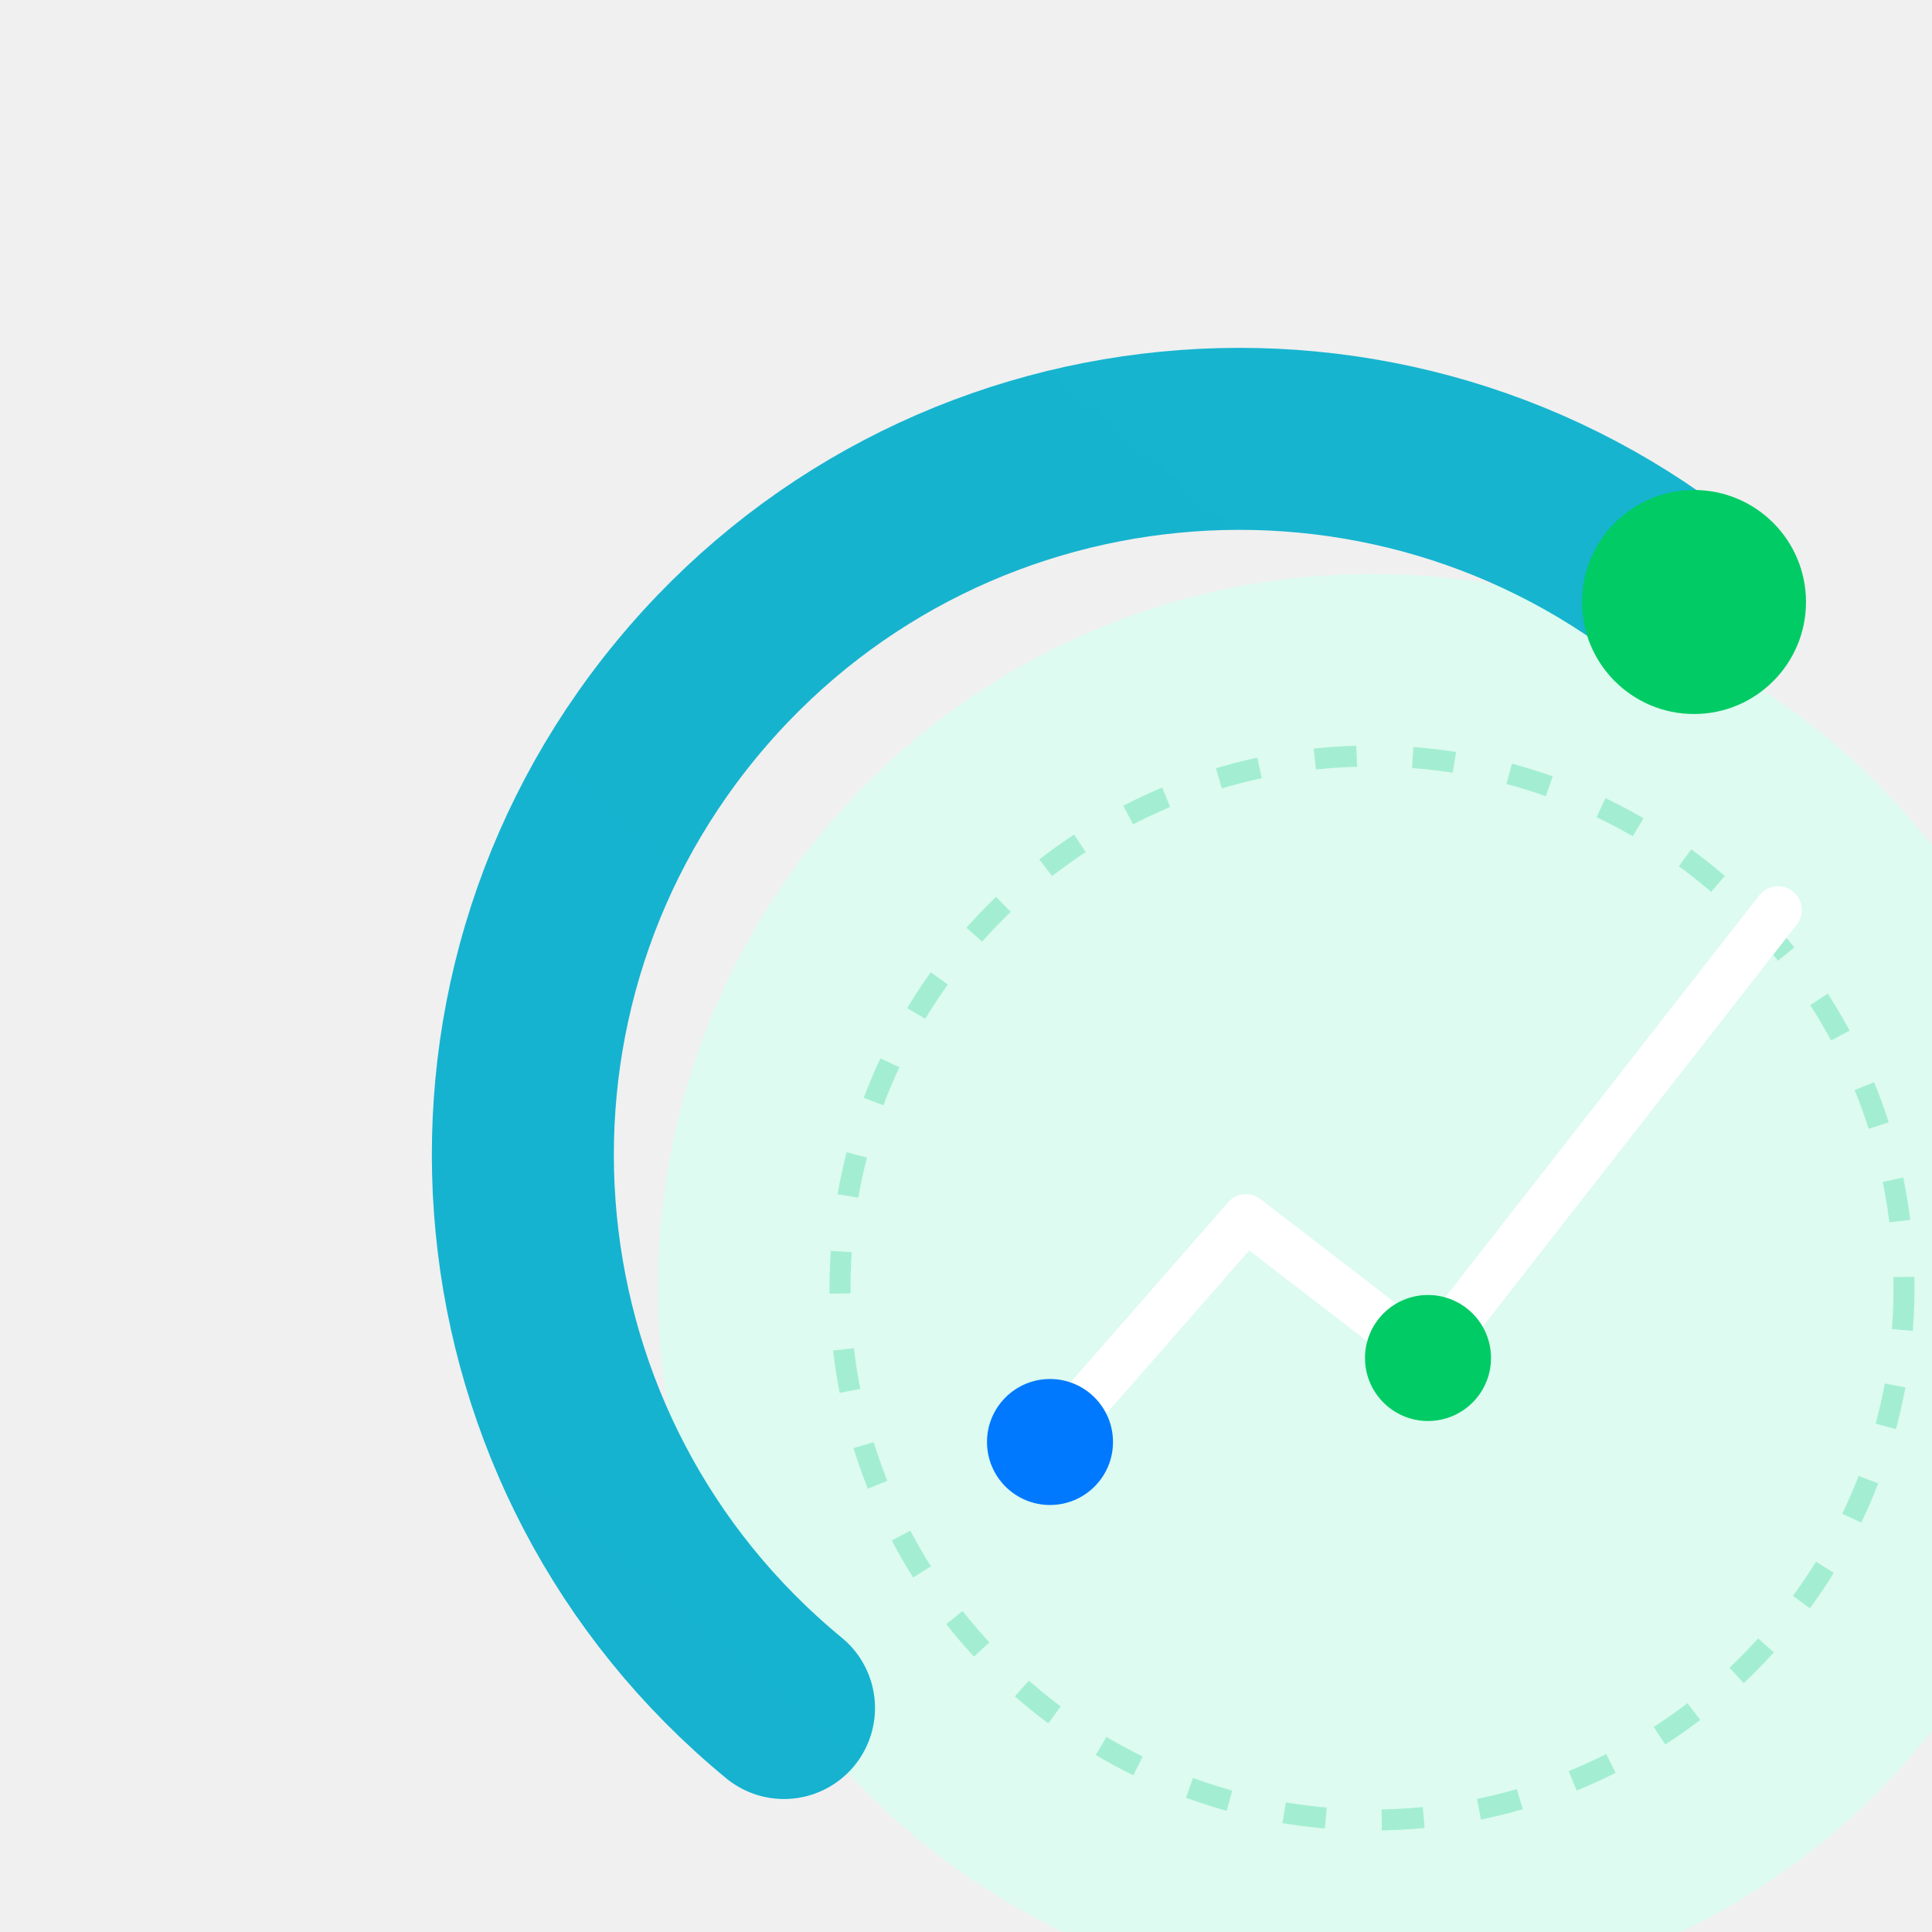
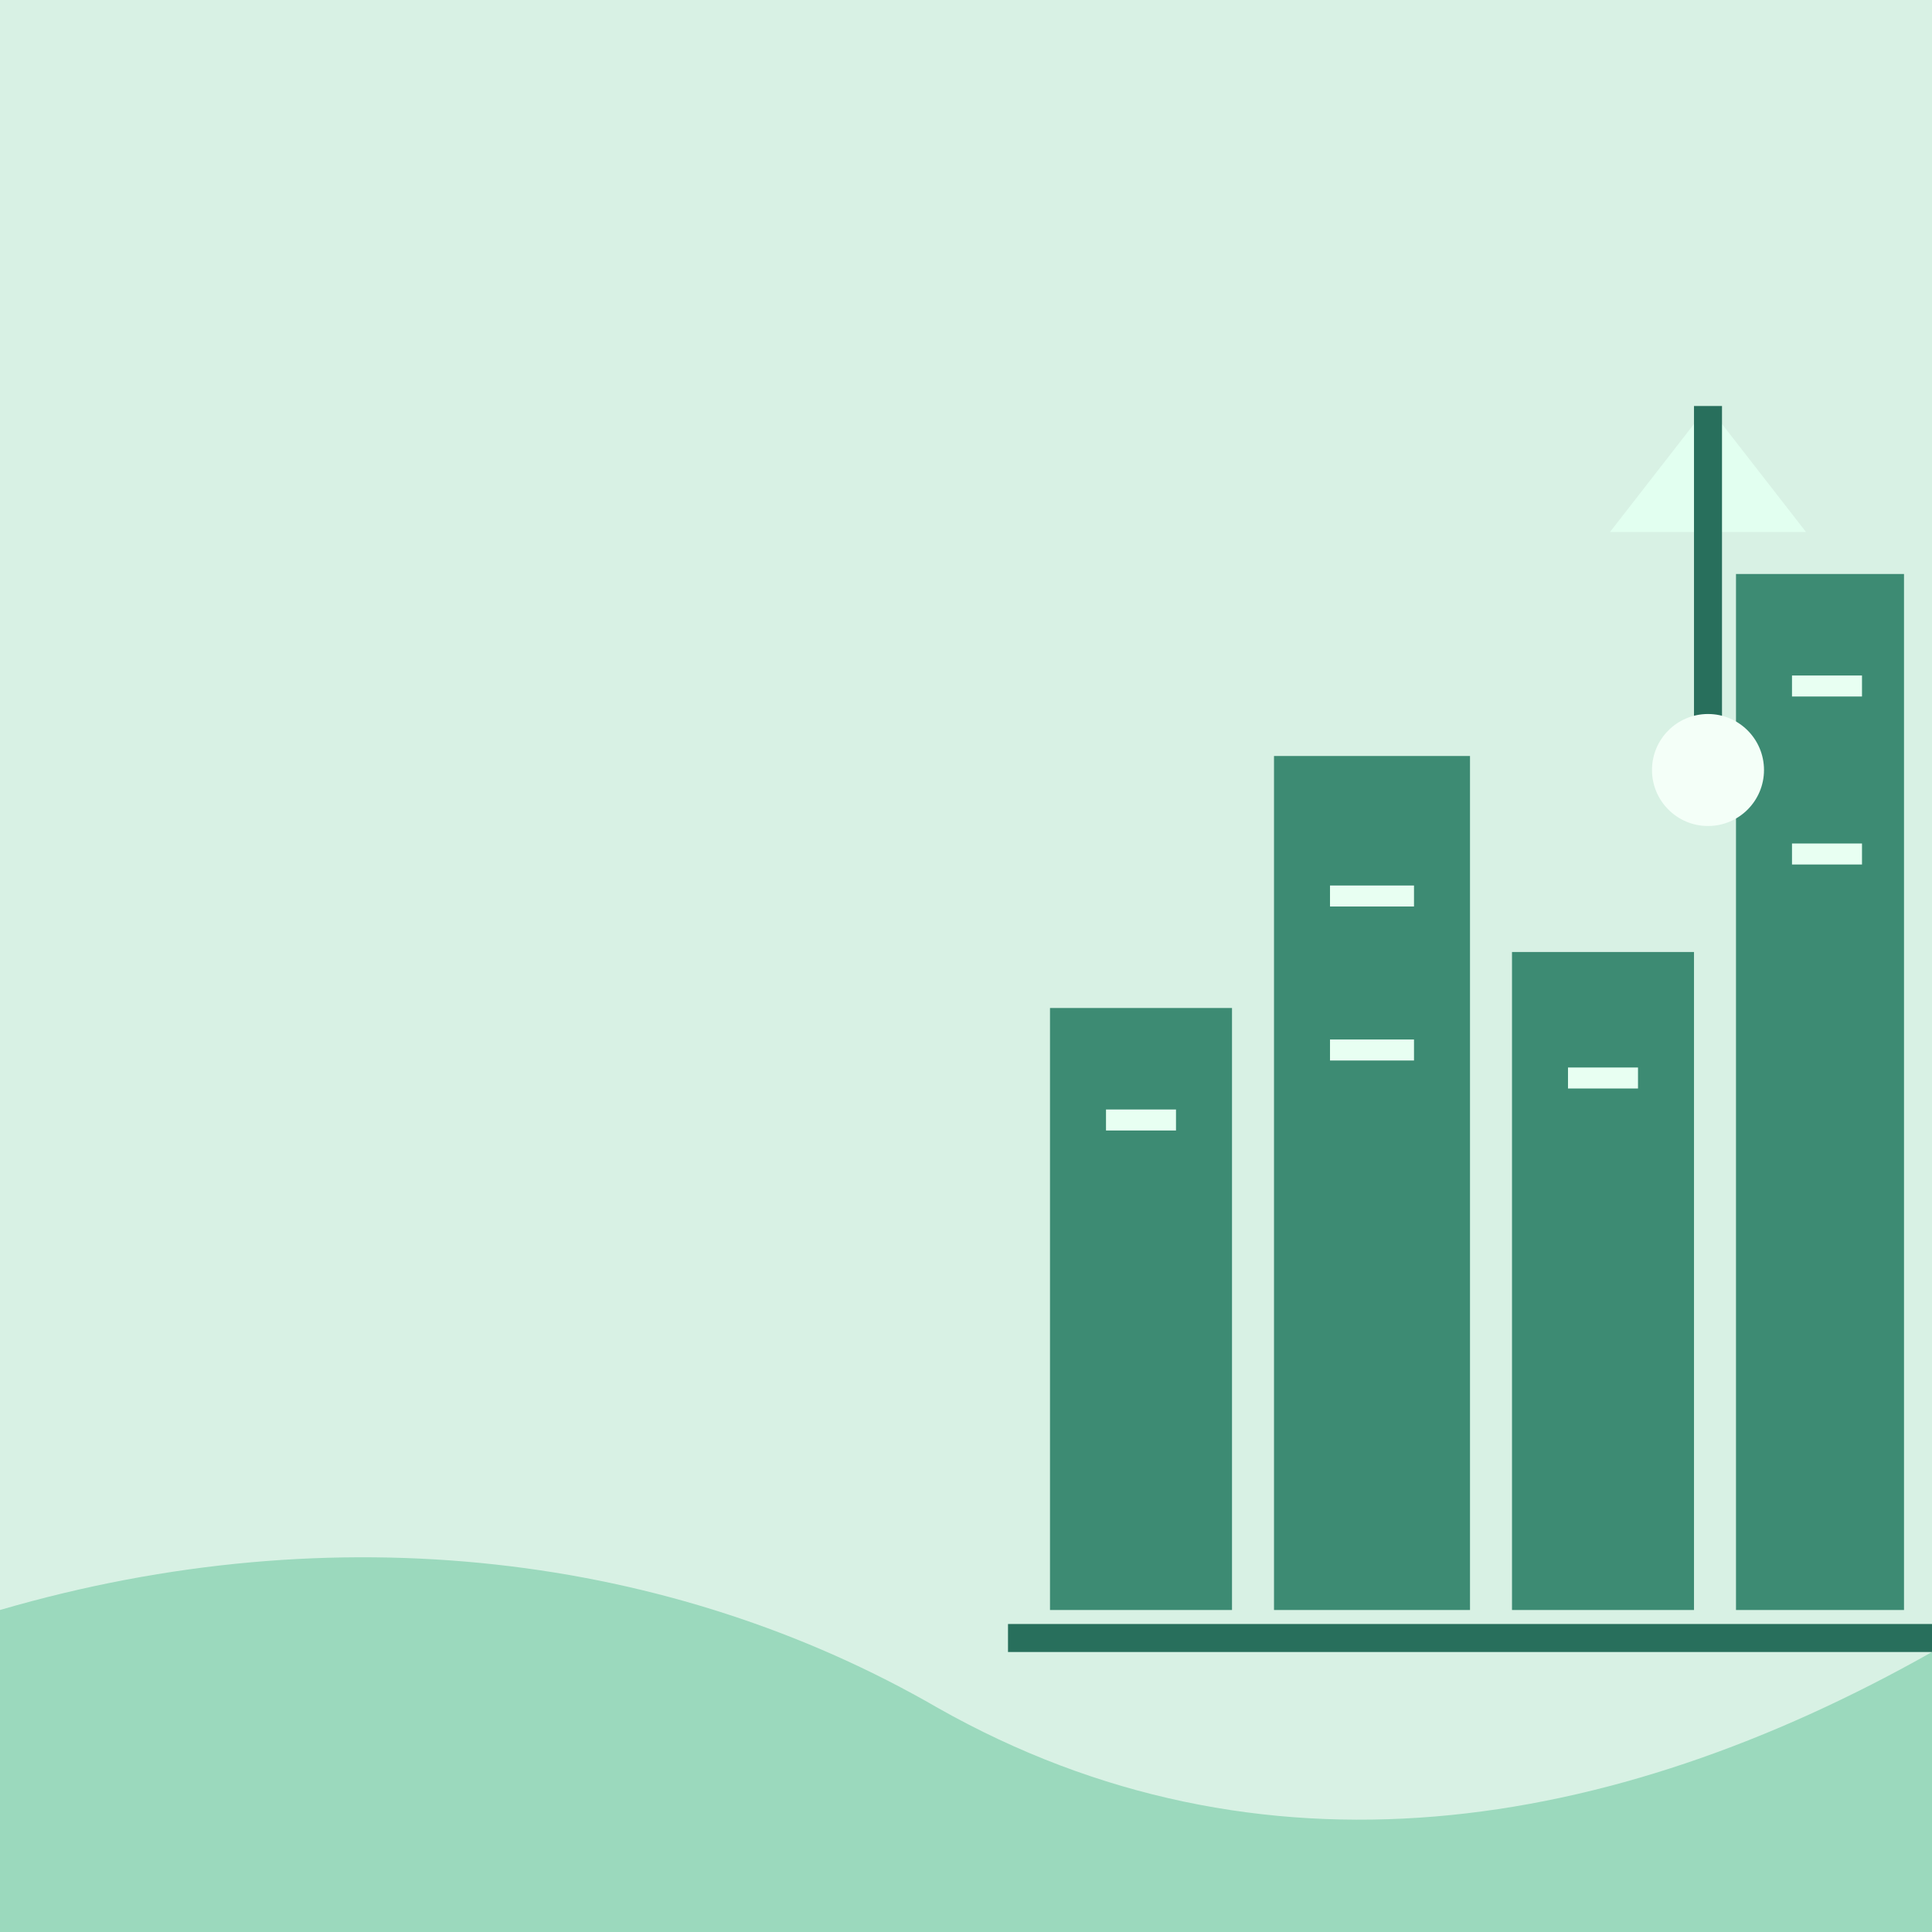
<svg xmlns="http://www.w3.org/2000/svg" viewBox="0 0 138 138">
-   <defs>
-     <linearGradient id="a" x1="52" y1="129" x2="135" y2="25">
-       <stop stop-color="#006CF2" />
-       <stop offset=".52" stop-color="#16B4CF" />
-       <stop offset="1" stop-color="#00C96C" />
-     </linearGradient>
-   </defs>
-   <circle cx="98" cy="92" r="51" fill="#DDFBF0" />
-   <circle cx="98" cy="92" r="38" fill="none" stroke="#A3EED2" stroke-width="1.5" stroke-dasharray="3 4" />
-   <path d="M56 122a48 48 0 1 1 65-79" fill="none" stroke="url(#a)" stroke-width="13" stroke-linecap="round" />
-   <circle cx="121" cy="43" r="8" fill="#01CB65" />
-   <path d="M75 103l14-16 13 10 25-32" fill="none" stroke="#fff" stroke-width="3.4" stroke-linecap="round" stroke-linejoin="round" />
-   <circle cx="75" cy="103" r="4.5" fill="#0079FE" />
-   <circle cx="102" cy="97" r="4.5" fill="#01CB65" />
+   <rect width="138" height="138" fill="#D8F1E4" />
+   <path d="M0 115C24 108 48 111 67 122C90 135 115 131 138 118V138H0Z" fill="#9BD9BD" />
+   <path d="M75 115V72H88V115M91 115V54H105V115M108 115V68H121V115M124 115V41H136V115" fill="#3D8B73" />
+   <path d="M79 80H84M95 64H101M95 75H101M112 77H117M128 49H133M128 61H133" stroke="#E8FFF2" stroke-width="1.5" />
+   <path d="M72 117H138" stroke="#286F5C" stroke-width="2" />
+   <path d="M115 38L122 29L129 38" fill="#E2FFF0" />
+   <path d="M122 29V52" stroke="#286F5C" stroke-width="2" />
+   <circle cx="122" cy="55" r="4" fill="#F4FFF8" />
</svg>
